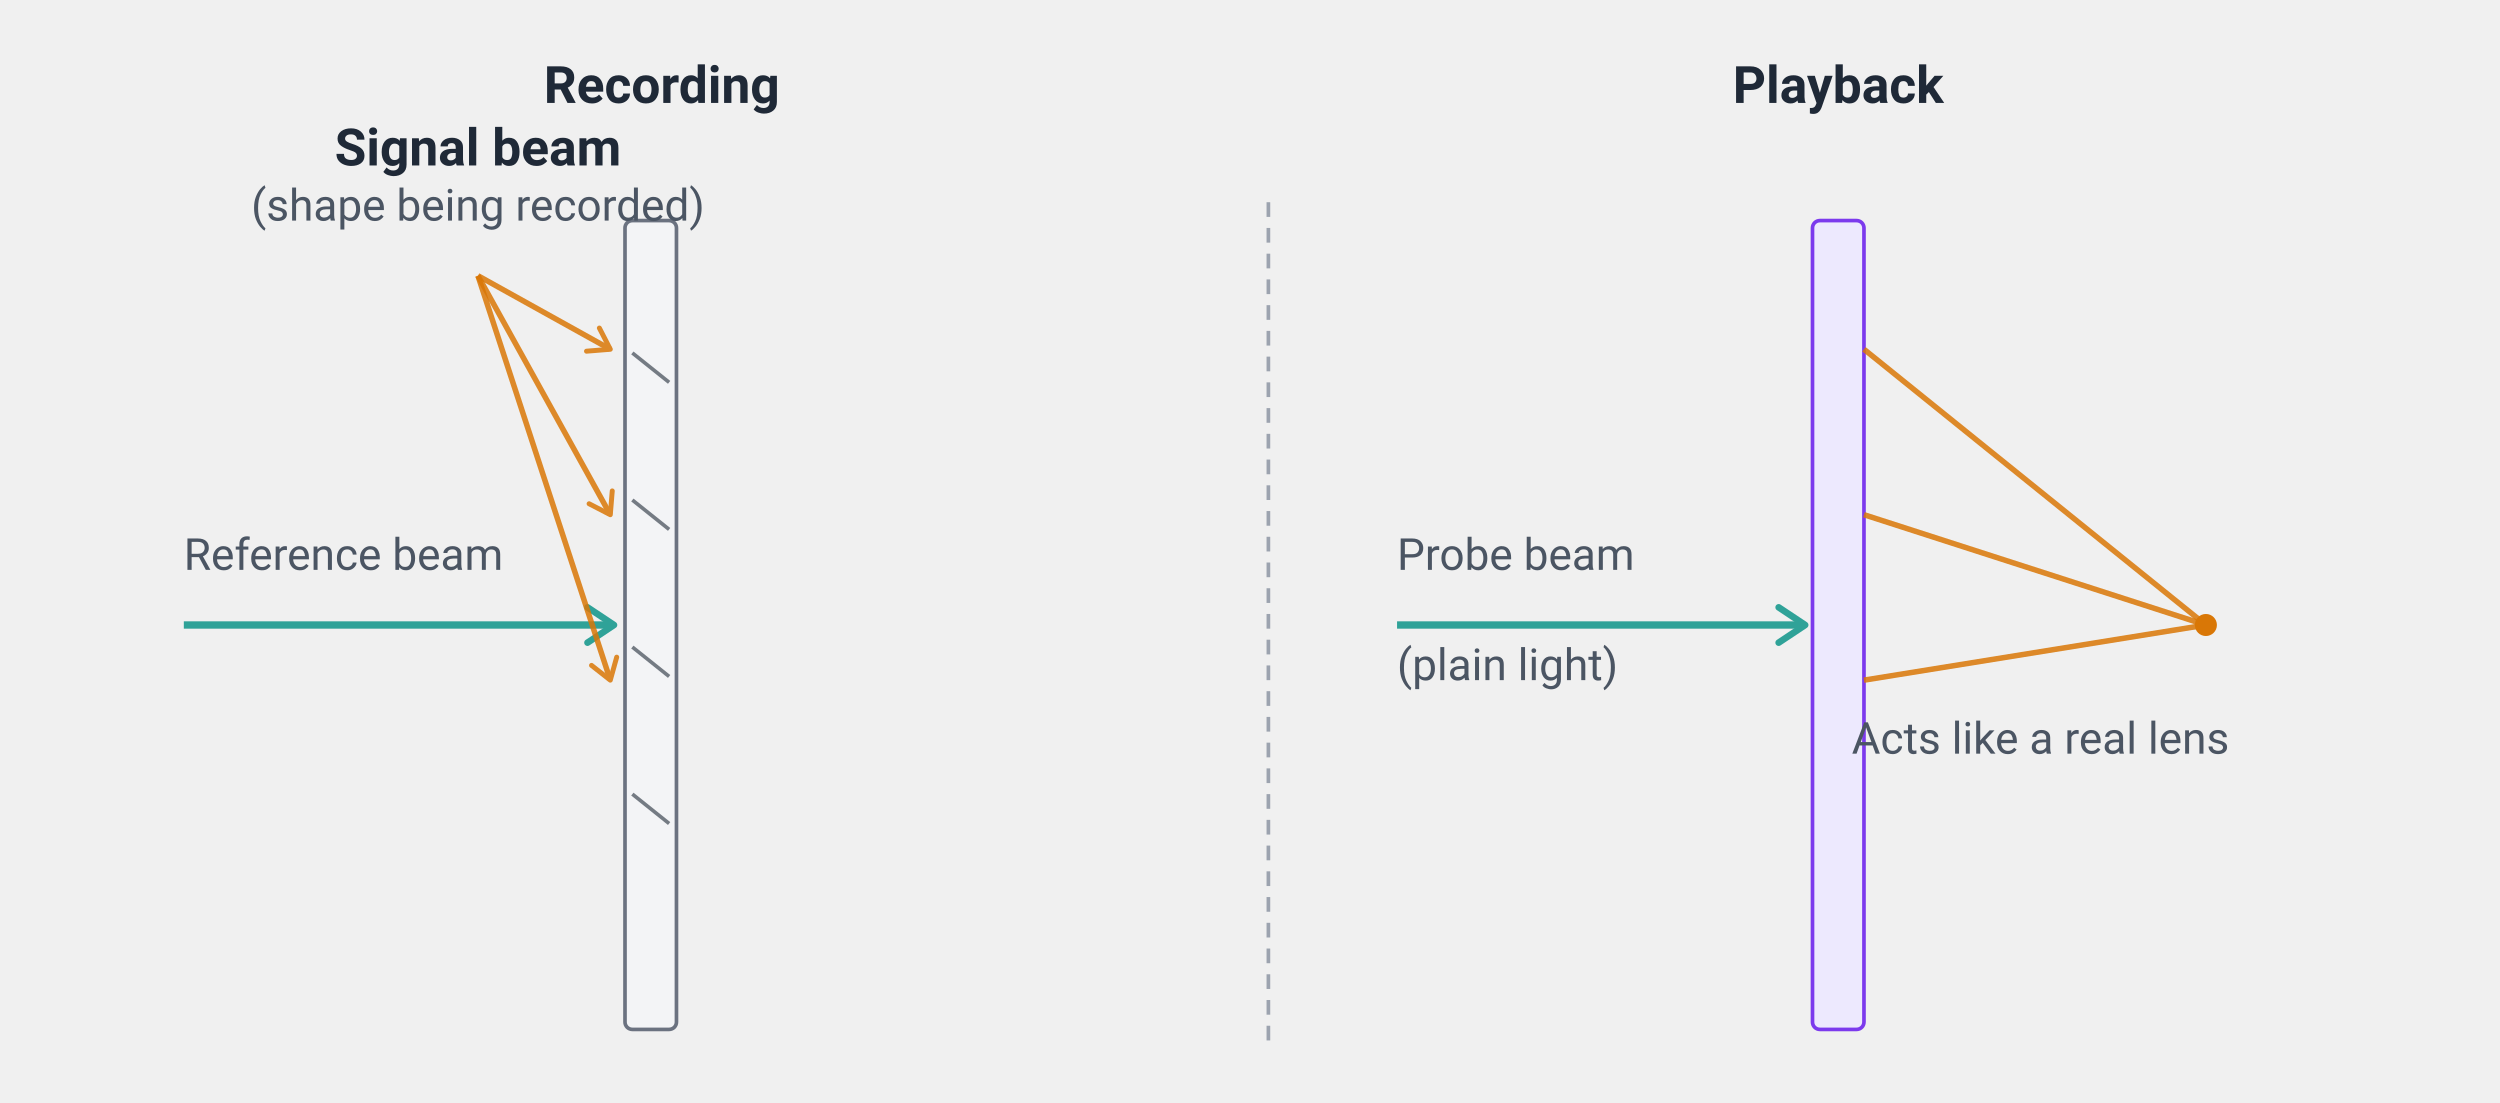
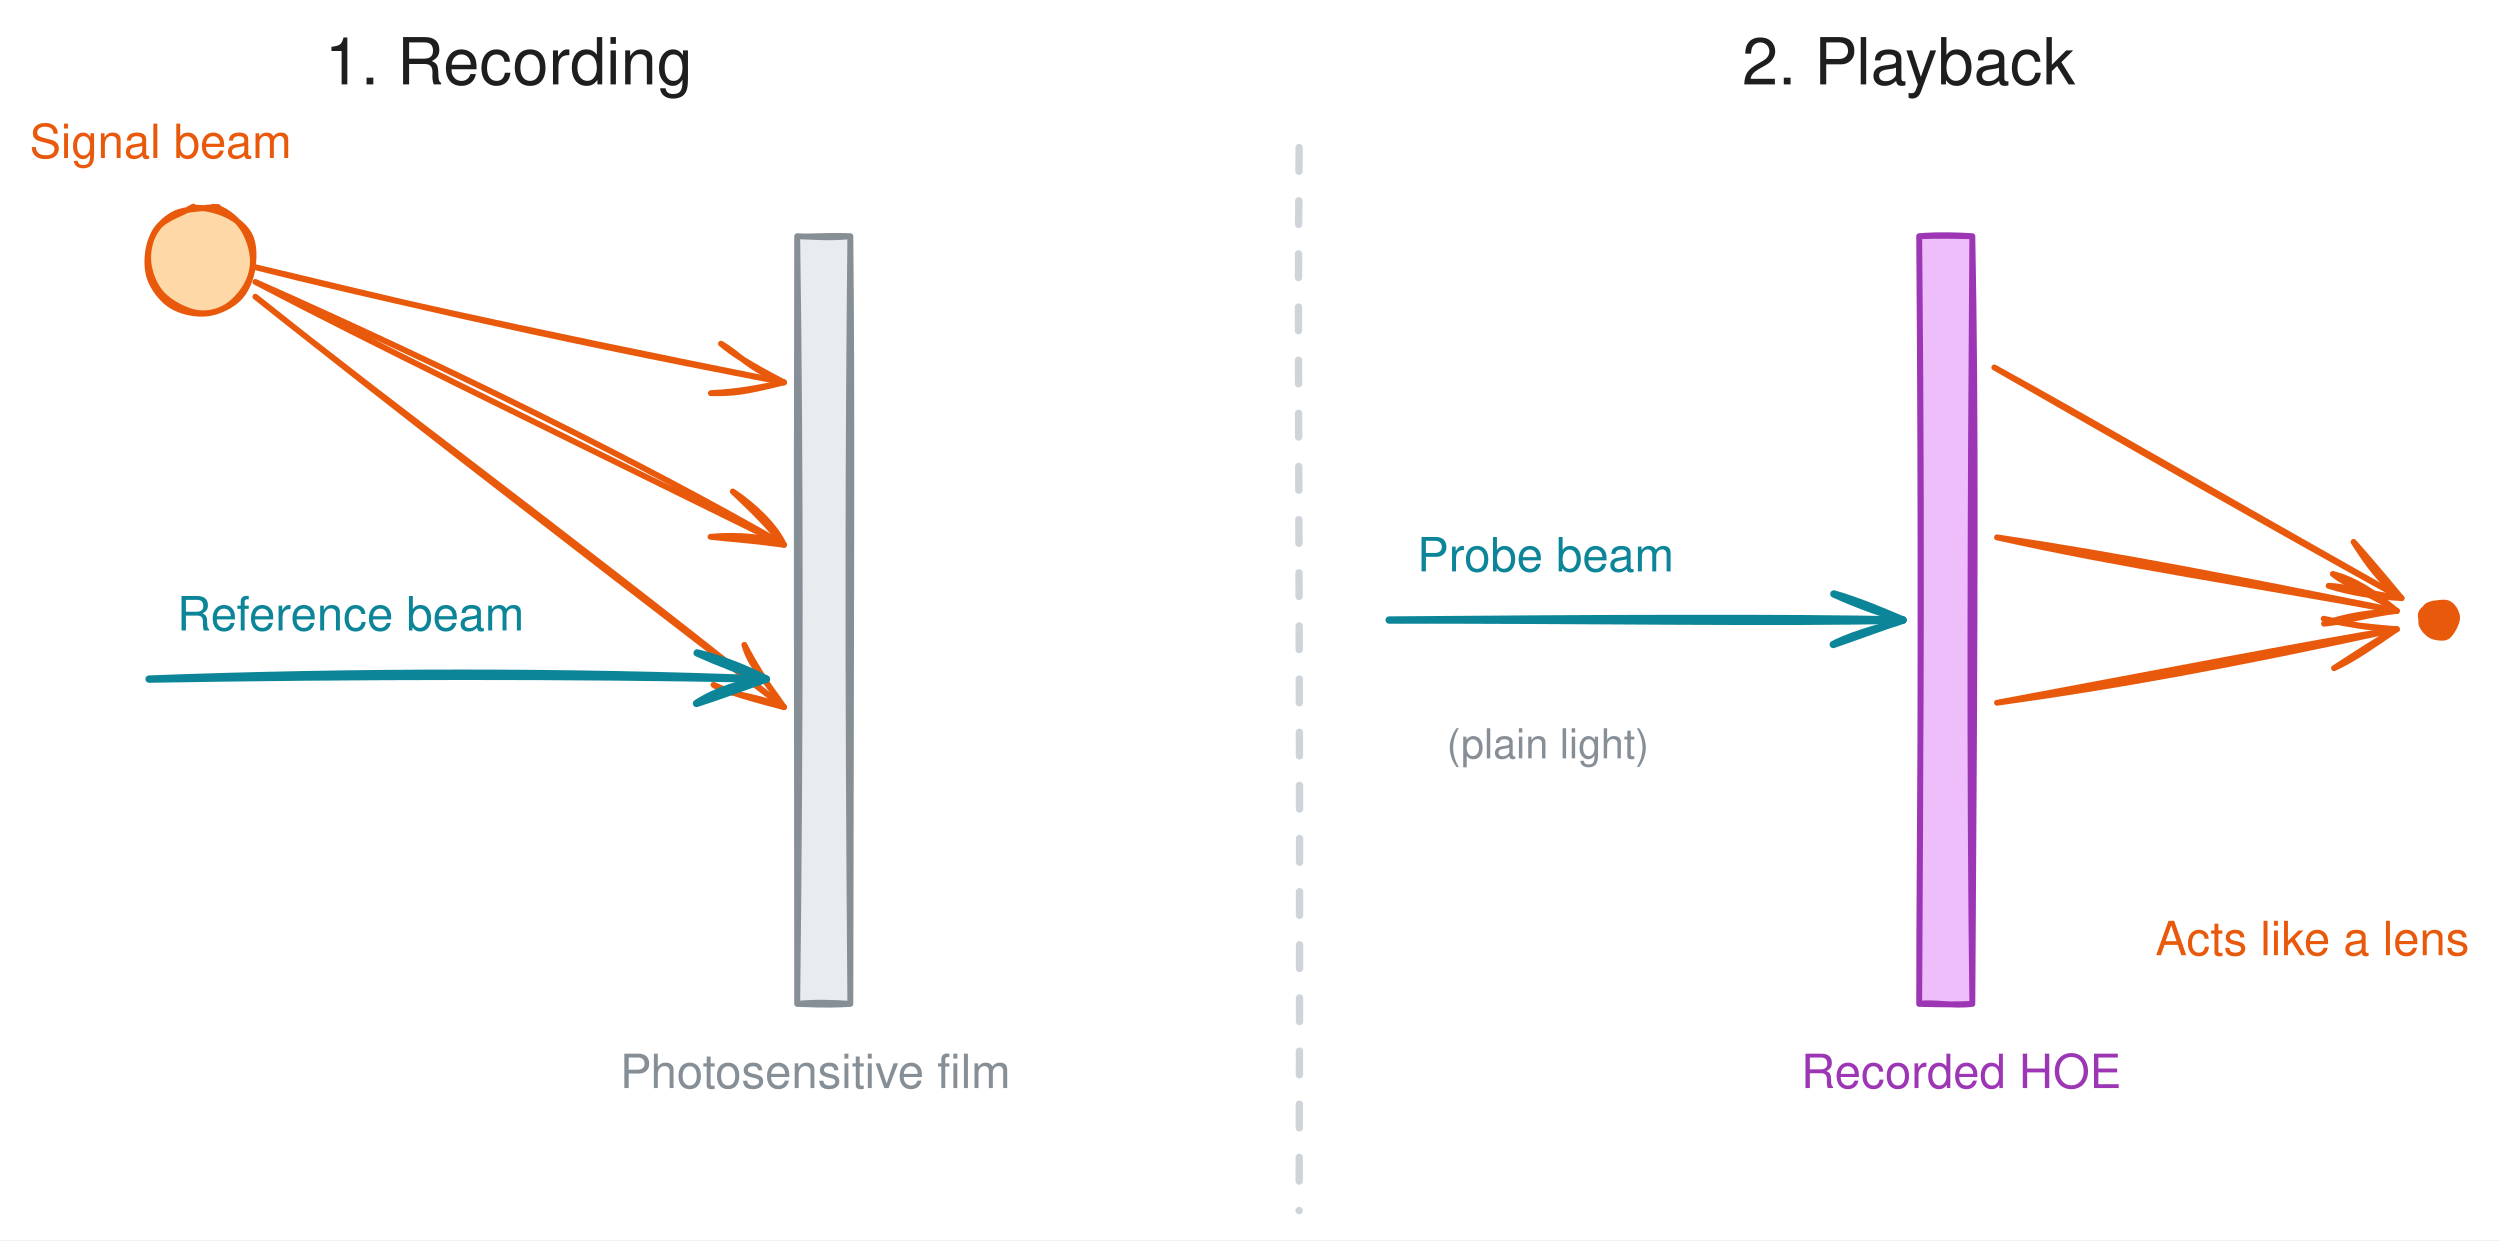
- <svg xmlns="http://www.w3.org/2000/svg" width="100%" viewBox="0 0 680 300" role="img">
+ <svg xmlns="http://www.w3.org/2000/svg" version="1.1" viewBox="0 0 846.711 420" width="846.711" height="420">
  <defs>
-     <marker id="arrowAmber3" viewBox="0 0 10 10" refX="8" refY="5" markerWidth="6" markerHeight="6" orient="auto-start-reverse">
-       <path d="M2 1L8 5L2 9" fill="none" stroke="#d97706" stroke-width="1.5" stroke-linecap="round" stroke-linejoin="round" />
-     </marker>
-     <marker id="arrowTeal3" viewBox="0 0 10 10" refX="8" refY="5" markerWidth="6" markerHeight="6" orient="auto-start-reverse">
-       <path d="M2 1L8 5L2 9" fill="none" stroke="#0d9488" stroke-width="1.5" stroke-linecap="round" stroke-linejoin="round" />
-     </marker>
+     <style class="style-fonts">
+       </style>
  </defs>
-   <style>
- text{font-family:-apple-system,Segoe UI,Roboto,Helvetica,Arial,sans-serif;fill:#1f2937;}
- .th{font-size:14px;font-weight:600;}
- .ts{font-size:12px;fill:#4b5563;}
- </style>
-   <text class="th" x="180" y="28" text-anchor="middle">Recording</text>
-   <rect x="170" y="60" width="14" height="220" rx="2" fill="#f3f4f6" stroke="#6b7280" stroke-width="1" />
-   <line x1="172" y1="96" x2="182" y2="104" stroke="#1f2937" stroke-width="1" opacity="0.6" />
-   <line x1="172" y1="136" x2="182" y2="144" stroke="#1f2937" stroke-width="1" opacity="0.6" />
-   <line x1="172" y1="176" x2="182" y2="184" stroke="#1f2937" stroke-width="1" opacity="0.6" />
-   <line x1="172" y1="216" x2="182" y2="224" stroke="#1f2937" stroke-width="1" opacity="0.6" />
-   <line x1="50" y1="170" x2="167" y2="170" stroke="#0d9488" stroke-width="2" opacity="0.85" marker-end="url(#arrowTeal3)" />
-   <text class="ts" x="50" y="155" text-anchor="start">Reference beam</text>
-   <text class="th" x="130" y="45" text-anchor="middle">Signal beam</text>
-   <text class="ts" x="130" y="60" text-anchor="middle">(shape being recorded)</text>
-   <line x1="130" y1="75" x2="166" y2="95" stroke="#d97706" stroke-width="1.5" opacity="0.85" marker-end="url(#arrowAmber3)" />
-   <line x1="130" y1="75" x2="166" y2="140" stroke="#d97706" stroke-width="1.5" opacity="0.85" marker-end="url(#arrowAmber3)" />
-   <line x1="130" y1="75" x2="166" y2="185" stroke="#d97706" stroke-width="1.5" opacity="0.85" marker-end="url(#arrowAmber3)" />
-   <line x1="345" y1="55" x2="345" y2="285" stroke="#9ca3af" stroke-width="1" stroke-dasharray="4 3" />
-   <text class="th" x="500" y="28" text-anchor="middle">Playback</text>
-   <rect x="493" y="60" width="14" height="220" rx="2" fill="#ede9fe" stroke="#7c3aed" stroke-width="1" />
-   <line x1="380" y1="170" x2="491" y2="170" stroke="#0d9488" stroke-width="2" opacity="0.85" marker-end="url(#arrowTeal3)" />
-   <text class="ts" x="380" y="155" text-anchor="start">Probe beam</text>
-   <text class="ts" x="380" y="185" text-anchor="start">(plain light)</text>
-   <line x1="507" y1="95" x2="600" y2="170" stroke="#d97706" stroke-width="1.5" opacity="0.85" />
-   <line x1="507" y1="140" x2="600" y2="170" stroke="#d97706" stroke-width="1.5" opacity="0.85" />
-   <line x1="507" y1="185" x2="600" y2="170" stroke="#d97706" stroke-width="1.5" opacity="0.85" />
-   <circle cx="600" cy="170" r="3" fill="#d97706" />
-   <text class="ts" x="555" y="205" text-anchor="middle">Acts like a real lens</text>
+   <rect x="0" y="0" width="846.711" height="420" fill="#ffffff" />
+   <g transform="translate(110 10) rotate(0 62.36914 12.65)">
+     <text x="0" y="18.59" font-family="Helvetica, Segoe UI Emoji" font-size="22px" fill="#1e1e1e" text-anchor="start" style="white-space: pre;" direction="ltr" dominant-baseline="alphabetic">1. Recording</text>
+   </g>
+   <g transform="translate(590 10) rotate(0 56.86377 12.65)">
+     <text x="0" y="18.59" font-family="Helvetica, Segoe UI Emoji" font-size="22px" fill="#1e1e1e" text-anchor="start" style="white-space: pre;" direction="ltr" dominant-baseline="alphabetic">2. Playback</text>
+   </g>
+   <g stroke-linecap="round">
+     <g transform="translate(440 50) rotate(0 0 180)">
+       <path d="M0 0 C-0.73 80.91, 0.57 159.72, 0 360" stroke="#ced4da" stroke-width="2.5" fill="none" stroke-dasharray="8 10" />
+     </g>
+   </g>
+   <mask />
+   <g stroke-linecap="round" transform="translate(270 80) rotate(0 9 130)">
+     <path d="M0.98 0.03 L18.16 -0.15 L17.75 259.31 L0.33 260.07" stroke="none" stroke-width="0" fill="#e9ecef" />
+     <path d="M0 0 C6.2 0.2, 10.92 0.69, 18 0 M0 0 C4.54 0.33, 9.51 -0.34, 18 0 M18 0 C17.3 69.23, 17.03 137.44, 18 260 M18 0 C18.58 55.82, 18.25 111.32, 18 260 M18 260 C12.2 259.58, 5.75 259.4, 0 260 M18 260 C14.14 260.22, 10.55 260.47, 0 260 M0 260 C1.08 168.9, 1.16 79.73, 0 0 M0 260 C-0.03 179.61, -0.25 99.75, 0 0" stroke="#868e96" stroke-width="2" fill="none" />
+   </g>
+   <g stroke-linecap="round" transform="translate(650 80) rotate(0 9 130)">
+     <path d="M0.03 0.16 L17.85 -0.25 L17.31 260.33 L0.07 259.32" stroke="none" stroke-width="0" fill="#eebefa" />
+     <path d="M0 0 C6.74 -0.56, 13.84 -0.28, 18 0 M0 0 C7.27 -0.27, 13.52 -0.09, 18 0 M18 0 C19.18 61.18, 18.91 122.29, 18 260 M18 0 C17.33 90.52, 16.99 181.81, 18 260 M18 260 C11.45 260.85, 5.08 259.29, 0 260 M18 260 C12.89 260.23, 7.87 260.21, 0 260 M0 260 C-0.01 198.46, 1.3 135.95, 0 0 M0 260 C0.5 178.73, 0.74 98.09, 0 0" stroke="#9c36b5" stroke-width="2" fill="none" />
+   </g>
+   <g transform="translate(210 355) rotate(0 66.69531 9.2)">
+     <text x="0" y="13.52" font-family="Helvetica, Segoe UI Emoji" font-size="16px" fill="#868e96" text-anchor="start" style="white-space: pre;" direction="ltr" dominant-baseline="alphabetic">Photosensitive film</text>
+   </g>
+   <g transform="translate(610 355) rotate(0 54.24609 9.2)">
+     <text x="0" y="13.52" font-family="Helvetica, Segoe UI Emoji" font-size="16px" fill="#9c36b5" text-anchor="start" style="white-space: pre;" direction="ltr" dominant-baseline="alphabetic">Recorded HOE</text>
+   </g>
+   <g stroke-linecap="round" transform="translate(50 70) rotate(0 18 18)">
+     <path d="M15 0.06 C18.64 -0.81, 24.32 0.58, 27.56 2.61 C30.81 4.65, 33.24 8.66, 34.45 12.26 C35.66 15.87, 36.03 20.7, 34.82 24.24 C33.62 27.77, 30.54 31.65, 27.23 33.49 C23.92 35.33, 18.79 35.93, 14.97 35.27 C11.14 34.61, 6.76 32.36, 4.26 29.53 C1.76 26.69, -0.01 22.1, -0.03 18.26 C-0.04 14.41, 1.59 9.44, 4.17 6.45 C6.74 3.47, 13.26 1.29, 15.41 0.35 C17.56 -0.6, 17.06 0.54, 17.08 0.77 M17.26 0.17 C21.01 -0.17, 26.01 1.2, 29.03 3.57 C32.05 5.95, 34.55 10.66, 35.38 14.41 C36.22 18.17, 35.71 22.65, 34.05 26.11 C32.39 29.57, 28.96 33.62, 25.42 35.18 C21.89 36.75, 16.52 36.78, 12.83 35.49 C9.14 34.2, 5.28 30.75, 3.28 27.44 C1.29 24.13, 0.44 19.52, 0.88 15.64 C1.31 11.76, 3.08 6.7, 5.89 4.18 C8.7 1.65, 15.93 1.1, 17.74 0.52 C19.56 -0.07, 16.97 0.43, 16.79 0.68" stroke="none" stroke-width="0" fill="#ffd8a8" />
+     <path d="M22.15 0.01 C25.69 0.59, 29.6 3.6, 31.85 6.74 C34.11 9.87, 35.76 14.87, 35.67 18.84 C35.59 22.8, 33.91 27.63, 31.35 30.52 C28.79 33.4, 24.2 35.63, 20.31 36.13 C16.43 36.62, 11.33 35.59, 8.04 33.51 C4.74 31.43, 1.69 27.41, 0.57 23.65 C-0.56 19.88, -0.14 14.47, 1.28 10.93 C2.7 7.39, 5.53 4.21, 9.09 2.42 C12.66 0.62, 20.28 0.41, 22.67 0.16 C25.06 -0.09, 23.47 0.59, 23.43 0.9 M14.1 0.7 C17.7 -0.26, 23.23 1.08, 26.72 2.74 C30.2 4.4, 33.66 7.16, 35 10.67 C36.33 14.19, 36.05 20.02, 34.73 23.85 C33.4 27.69, 30.15 31.67, 27.07 33.68 C24 35.69, 20 36.59, 16.28 35.9 C12.57 35.22, 7.49 32.52, 4.8 29.57 C2.12 26.63, 0.4 21.99, 0.19 18.22 C-0.03 14.45, 1.07 9.89, 3.51 6.93 C5.96 3.97, 13.06 1.49, 14.86 0.44 C16.66 -0.6, 14.42 0.45, 14.33 0.66" stroke="#e8590c" stroke-width="2" fill="none" />
+   </g>
+   <g stroke-linecap="round">
+     <g transform="translate(86.5 90.5) rotate(0 89.5 19.5)">
+       <path d="M0 0 C45.45 10.8, 85.57 21.05, 179 39 M0 0 C39.12 9.79, 79.71 19.03, 179 39" stroke="#e8590c" stroke-width="2" fill="none" />
+     </g>
+     <g transform="translate(86.5 90.5) rotate(0 89.5 19.5)">
+       <path d="M154.27 42.66 C161.93 42.69, 164.55 42.57, 179 39 M154.27 42.66 C159.19 42.35, 165.3 42.06, 179 39" stroke="#e8590c" stroke-width="2" fill="none" />
+     </g>
+     <g transform="translate(86.5 90.5) rotate(0 89.5 19.5)">
+       <path d="M157.7 25.91 C164.64 30, 166.42 33.95, 179 39 M157.7 25.91 C161.74 29.33, 167.08 32.78, 179 39" stroke="#e8590c" stroke-width="2" fill="none" />
+     </g>
+   </g>
+   <mask />
+   <g stroke-linecap="round">
+     <g transform="translate(86.5 95.5) rotate(0 89.5 44.5)">
+       <path d="M0 0 C66.43 29.5, 133 62.41, 179 89 M0 0 C41.93 21.89, 84.3 42.36, 179 89" stroke="#e8590c" stroke-width="2" fill="none" />
+     </g>
+     <g transform="translate(86.5 95.5) rotate(0 89.5 44.5)">
+       <path d="M154.15 86.31 C164.13 85.37, 174.04 86.55, 179 89 M154.15 86.31 C160.36 87.04, 166.7 87.34, 179 89" stroke="#e8590c" stroke-width="2" fill="none" />
+     </g>
+     <g transform="translate(86.5 95.5) rotate(0 89.5 44.5)">
+       <path d="M161.69 70.96 C168.86 75.73, 175.99 82.55, 179 89 M161.69 70.96 C166.09 75.23, 170.66 79.12, 179 89" stroke="#e8590c" stroke-width="2" fill="none" />
+     </g>
+   </g>
+   <mask />
+   <g stroke-linecap="round">
+     <g transform="translate(86.5 100.5) rotate(0 89.5 69.5)">
+       <path d="M0 0 C48.53 38.79, 97.71 74.33, 179 139 M0 0 C46.34 36.78, 93.2 73.1, 179 139" stroke="#e8590c" stroke-width="2" fill="none" />
+     </g>
+     <g transform="translate(86.5 100.5) rotate(0 89.5 69.5)">
+       <path d="M155.17 131.45 C160.03 135.04, 166.75 134.16, 179 139 M155.17 131.45 C161.34 134.28, 167.29 135.93, 179 139" stroke="#e8590c" stroke-width="2" fill="none" />
+     </g>
+     <g transform="translate(86.5 100.5) rotate(0 89.5 69.5)">
+       <path d="M165.6 117.9 C167.72 125.24, 171.58 128.07, 179 139 M165.6 117.9 C168.94 124.34, 172.14 129.56, 179 139" stroke="#e8590c" stroke-width="2" fill="none" />
+     </g>
+   </g>
+   <mask />
+   <g transform="translate(10 40) rotate(0 44.47266 9.2)">
+     <text x="0" y="13.52" font-family="Helvetica, Segoe UI Emoji" font-size="16px" fill="#e8590c" text-anchor="start" style="white-space: pre;" direction="ltr" dominant-baseline="alphabetic">Signal beam</text>
+   </g>
+   <g stroke-linecap="round">
+     <g transform="translate(50.5 230) rotate(0 104.5 0)">
+       <path d="M0 0 C70.26 -2.67, 142.58 -2.62, 209 0 M0 0 C71 -1.21, 141.93 -1.31, 209 0" stroke="#0c8599" stroke-width="2.5" fill="none" />
+     </g>
+     <g transform="translate(50.5 230) rotate(0 104.5 0)">
+       <path d="M185.4 8.24 C192.03 3.9, 200.91 1.13, 209 0 M185.4 8.24 C193.07 5.81, 200.66 2.88, 209 0" stroke="#0c8599" stroke-width="2.5" fill="none" />
+     </g>
+     <g transform="translate(50.5 230) rotate(0 104.5 0)">
+       <path d="M185.62 -8.86 C192.03 -7.34, 200.83 -4.25, 209 0 M185.62 -8.86 C193.21 -5.45, 200.73 -2.54, 209 0" stroke="#0c8599" stroke-width="2.5" fill="none" />
+     </g>
+   </g>
+   <mask />
+   <g transform="translate(60 200) rotate(0 59.14453 9.2)">
+     <text x="0" y="13.52" font-family="Helvetica, Segoe UI Emoji" font-size="16px" fill="#0c8599" text-anchor="start" style="white-space: pre;" direction="ltr" dominant-baseline="alphabetic">Reference beam</text>
+   </g>
+   <g stroke-linecap="round">
+     <g transform="translate(470.5 210) rotate(0 87 0)">
+       <path d="M0 0 C65.58 -0.12, 133.45 1.05, 174 0 M0 0 C67.76 -0.55, 136.61 -0.88, 174 0" stroke="#0c8599" stroke-width="2.5" fill="none" />
+     </g>
+     <g transform="translate(470.5 210) rotate(0 87 0)">
+       <path d="M150.41 8.27 C158.73 4, 169.28 2.02, 174 0 M150.41 8.27 C158.89 5.36, 168.42 1.77, 174 0" stroke="#0c8599" stroke-width="2.5" fill="none" />
+     </g>
+     <g transform="translate(470.5 210) rotate(0 87 0)">
+       <path d="M150.61 -8.83 C158.72 -6.58, 169.2 -2.05, 174 0 M150.61 -8.83 C158.95 -5, 168.4 -1.84, 174 0" stroke="#0c8599" stroke-width="2.5" fill="none" />
+     </g>
+   </g>
+   <mask />
+   <g transform="translate(480 180) rotate(0 43.58203 9.2)">
+     <text x="0" y="13.52" font-family="Helvetica, Segoe UI Emoji" font-size="16px" fill="#0c8599" text-anchor="start" style="white-space: pre;" direction="ltr" dominant-baseline="alphabetic">Probe beam</text>
+   </g>
+   <g transform="translate(490 245) rotate(0 34.23779 8.05)">
+     <text x="0" y="11.83" font-family="Helvetica, Segoe UI Emoji" font-size="14px" fill="#868e96" text-anchor="start" style="white-space: pre;" direction="ltr" dominant-baseline="alphabetic">(plain light)</text>
+   </g>
+   <g stroke-linecap="round" transform="translate(820 204) rotate(0 6 6)">
+     <path d="M6.17 -0.45 C7.36 -0.49, 9.01 0.47, 9.96 1.43 C10.91 2.38, 11.69 4.02, 11.88 5.3 C12.07 6.57, 11.8 7.99, 11.1 9.09 C10.4 10.18, 8.81 11.36, 7.7 11.84 C6.59 12.33, 5.64 12.51, 4.42 12 C3.2 11.49, 1.11 10.02, 0.37 8.8 C-0.37 7.58, -0.25 5.89, -0.01 4.67 C0.23 3.46, 0.74 2.26, 1.8 1.5 C2.86 0.74, 5.59 0.34, 6.36 0.1 C7.14 -0.15, 6.43 -0.06, 6.45 0.03 M5.91 0.31 C7.12 0.03, 8.97 0.22, 10.08 0.94 C11.2 1.66, 12.37 3.41, 12.59 4.62 C12.82 5.82, 12.04 6.93, 11.43 8.17 C10.81 9.41, 10.16 11.4, 8.9 12.04 C7.63 12.68, 5.24 12.46, 3.83 12.02 C2.42 11.58, 1.12 10.6, 0.43 9.42 C-0.26 8.24, -0.61 6.23, -0.32 4.97 C-0.03 3.7, 1.08 2.65, 2.16 1.83 C3.23 1.02, 5.47 0.41, 6.13 0.08 C6.8 -0.25, 6.24 -0.28, 6.13 -0.16" stroke="none" stroke-width="0" fill="#e8590c" />
+     <path d="M6.98 0.41 C8.16 0.59, 9.68 1.58, 10.51 2.52 C11.34 3.45, 12.06 4.72, 11.96 6.04 C11.86 7.36, 10.74 9.52, 9.9 10.44 C9.05 11.36, 8.03 11.5, 6.9 11.56 C5.76 11.62, 4.12 11.5, 3.08 10.81 C2.05 10.12, 1.18 8.62, 0.68 7.41 C0.18 6.2, -0.42 4.7, 0.06 3.57 C0.55 2.44, 2.3 1.13, 3.6 0.61 C4.9 0.1, 7.05 0.48, 7.84 0.49 C8.63 0.5, 8.44 0.66, 8.33 0.66 M7.48 0.12 C8.82 0.03, 9.76 0.56, 10.54 1.41 C11.33 2.27, 12.17 3.88, 12.17 5.24 C12.16 6.61, 11.21 8.49, 10.51 9.59 C9.81 10.7, 9.19 11.62, 7.99 11.89 C6.79 12.15, 4.6 11.88, 3.31 11.19 C2.02 10.49, 0.71 8.9, 0.25 7.74 C-0.21 6.58, 0.2 5.32, 0.54 4.21 C0.88 3.1, 1.17 1.77, 2.3 1.09 C3.44 0.4, 6.63 0.15, 7.34 0.12 C8.04 0.09, 6.58 0.94, 6.52 0.91" stroke="#e8590c" stroke-width="2" fill="none" />
+   </g>
+   <g transform="translate(730 310) rotate(0 53.35547 9.2)">
+     <text x="0" y="13.52" font-family="Helvetica, Segoe UI Emoji" font-size="16px" fill="#e8590c" text-anchor="start" style="white-space: pre;" direction="ltr" dominant-baseline="alphabetic">Acts like a lens</text>
+   </g>
+   <g stroke-linecap="round">
+     <g transform="translate(675.4514 124.4596) rotate(0 68.94189 39.05551)">
+       <path d="M0 0 C46.25 26.56, 92.39 53.01, 137.88 78.11 M0 0 C32.24 17.73, 66.29 37.65, 137.88 78.11" stroke="#e8590c" stroke-width="2" fill="none" />
+     </g>
+     <g transform="translate(675.4514 124.4596) rotate(0 68.94189 39.05551)">
+       <path d="M113.23 73.95 C120.87 76.34, 128.36 77.54, 137.88 78.11 M113.23 73.95 C118.44 74.04, 125.58 76.39, 137.88 78.11" stroke="#e8590c" stroke-width="2" fill="none" />
+     </g>
+     <g transform="translate(675.4514 124.4596) rotate(0 68.94189 39.05551)">
+       <path d="M121.67 59.08 C126.42 66.62, 131.03 72.9, 137.88 78.11 M121.67 59.08 C124.9 62.7, 130.03 68.58, 137.88 78.11" stroke="#e8590c" stroke-width="2" fill="none" />
+     </g>
+   </g>
+   <mask />
+   <g stroke-linecap="round">
+     <g transform="translate(676.3596 181.9923) rotate(0 67.69308 12.44805)">
+       <path d="M0 0 C41.33 6.16, 81.01 13.95, 135.39 24.9 M0 0 C41.95 9.39, 86.17 15.86, 135.39 24.9" stroke="#e8590c" stroke-width="2" fill="none" />
+     </g>
+     <g transform="translate(676.3596 181.9923) rotate(0 67.69308 12.44805)">
+       <path d="M110.77 29.24 C119.18 26.35, 126.22 25.53, 135.39 24.9 M110.77 29.24 C117.65 28.64, 126.8 25.85, 135.39 24.9" stroke="#e8590c" stroke-width="2" fill="none" />
+     </g>
+     <g transform="translate(676.3596 181.9923) rotate(0 67.69308 12.44805)">
+       <path d="M113.74 12.39 C121.44 14.46, 127.6 18.6, 135.39 24.9 M113.74 12.39 C119.67 17.12, 127.88 19.66, 135.39 24.9" stroke="#e8590c" stroke-width="2" fill="none" />
+     </g>
+   </g>
+   <mask />
+   <g stroke-linecap="round">
+     <g transform="translate(676.3596 238.0077) rotate(0 67.69308 -12.44805)">
+       <path d="M0 0 C51.78 -9.65, 105.63 -20.12, 135.39 -24.9 M0 0 C40.62 -5.65, 79.04 -12.63, 135.39 -24.9" stroke="#e8590c" stroke-width="2" fill="none" />
+     </g>
+     <g transform="translate(676.3596 238.0077) rotate(0 67.69308 -12.44805)">
+       <path d="M114.15 -11.71 C120.87 -16.06, 129.7 -21.9, 135.39 -24.9 M114.15 -11.71 C121.1 -14.96, 125.93 -18.49, 135.39 -24.9" stroke="#e8590c" stroke-width="2" fill="none" />
+     </g>
+     <g transform="translate(676.3596 238.0077) rotate(0 67.69308 -12.44805)">
+       <path d="M110.64 -28.45 C118.68 -26.21, 128.9 -25.46, 135.39 -24.9 M110.64 -28.45 C118.52 -26.74, 124.38 -25.34, 135.39 -24.9" stroke="#e8590c" stroke-width="2" fill="none" />
+     </g>
+   </g>
+   <mask />
</svg>
